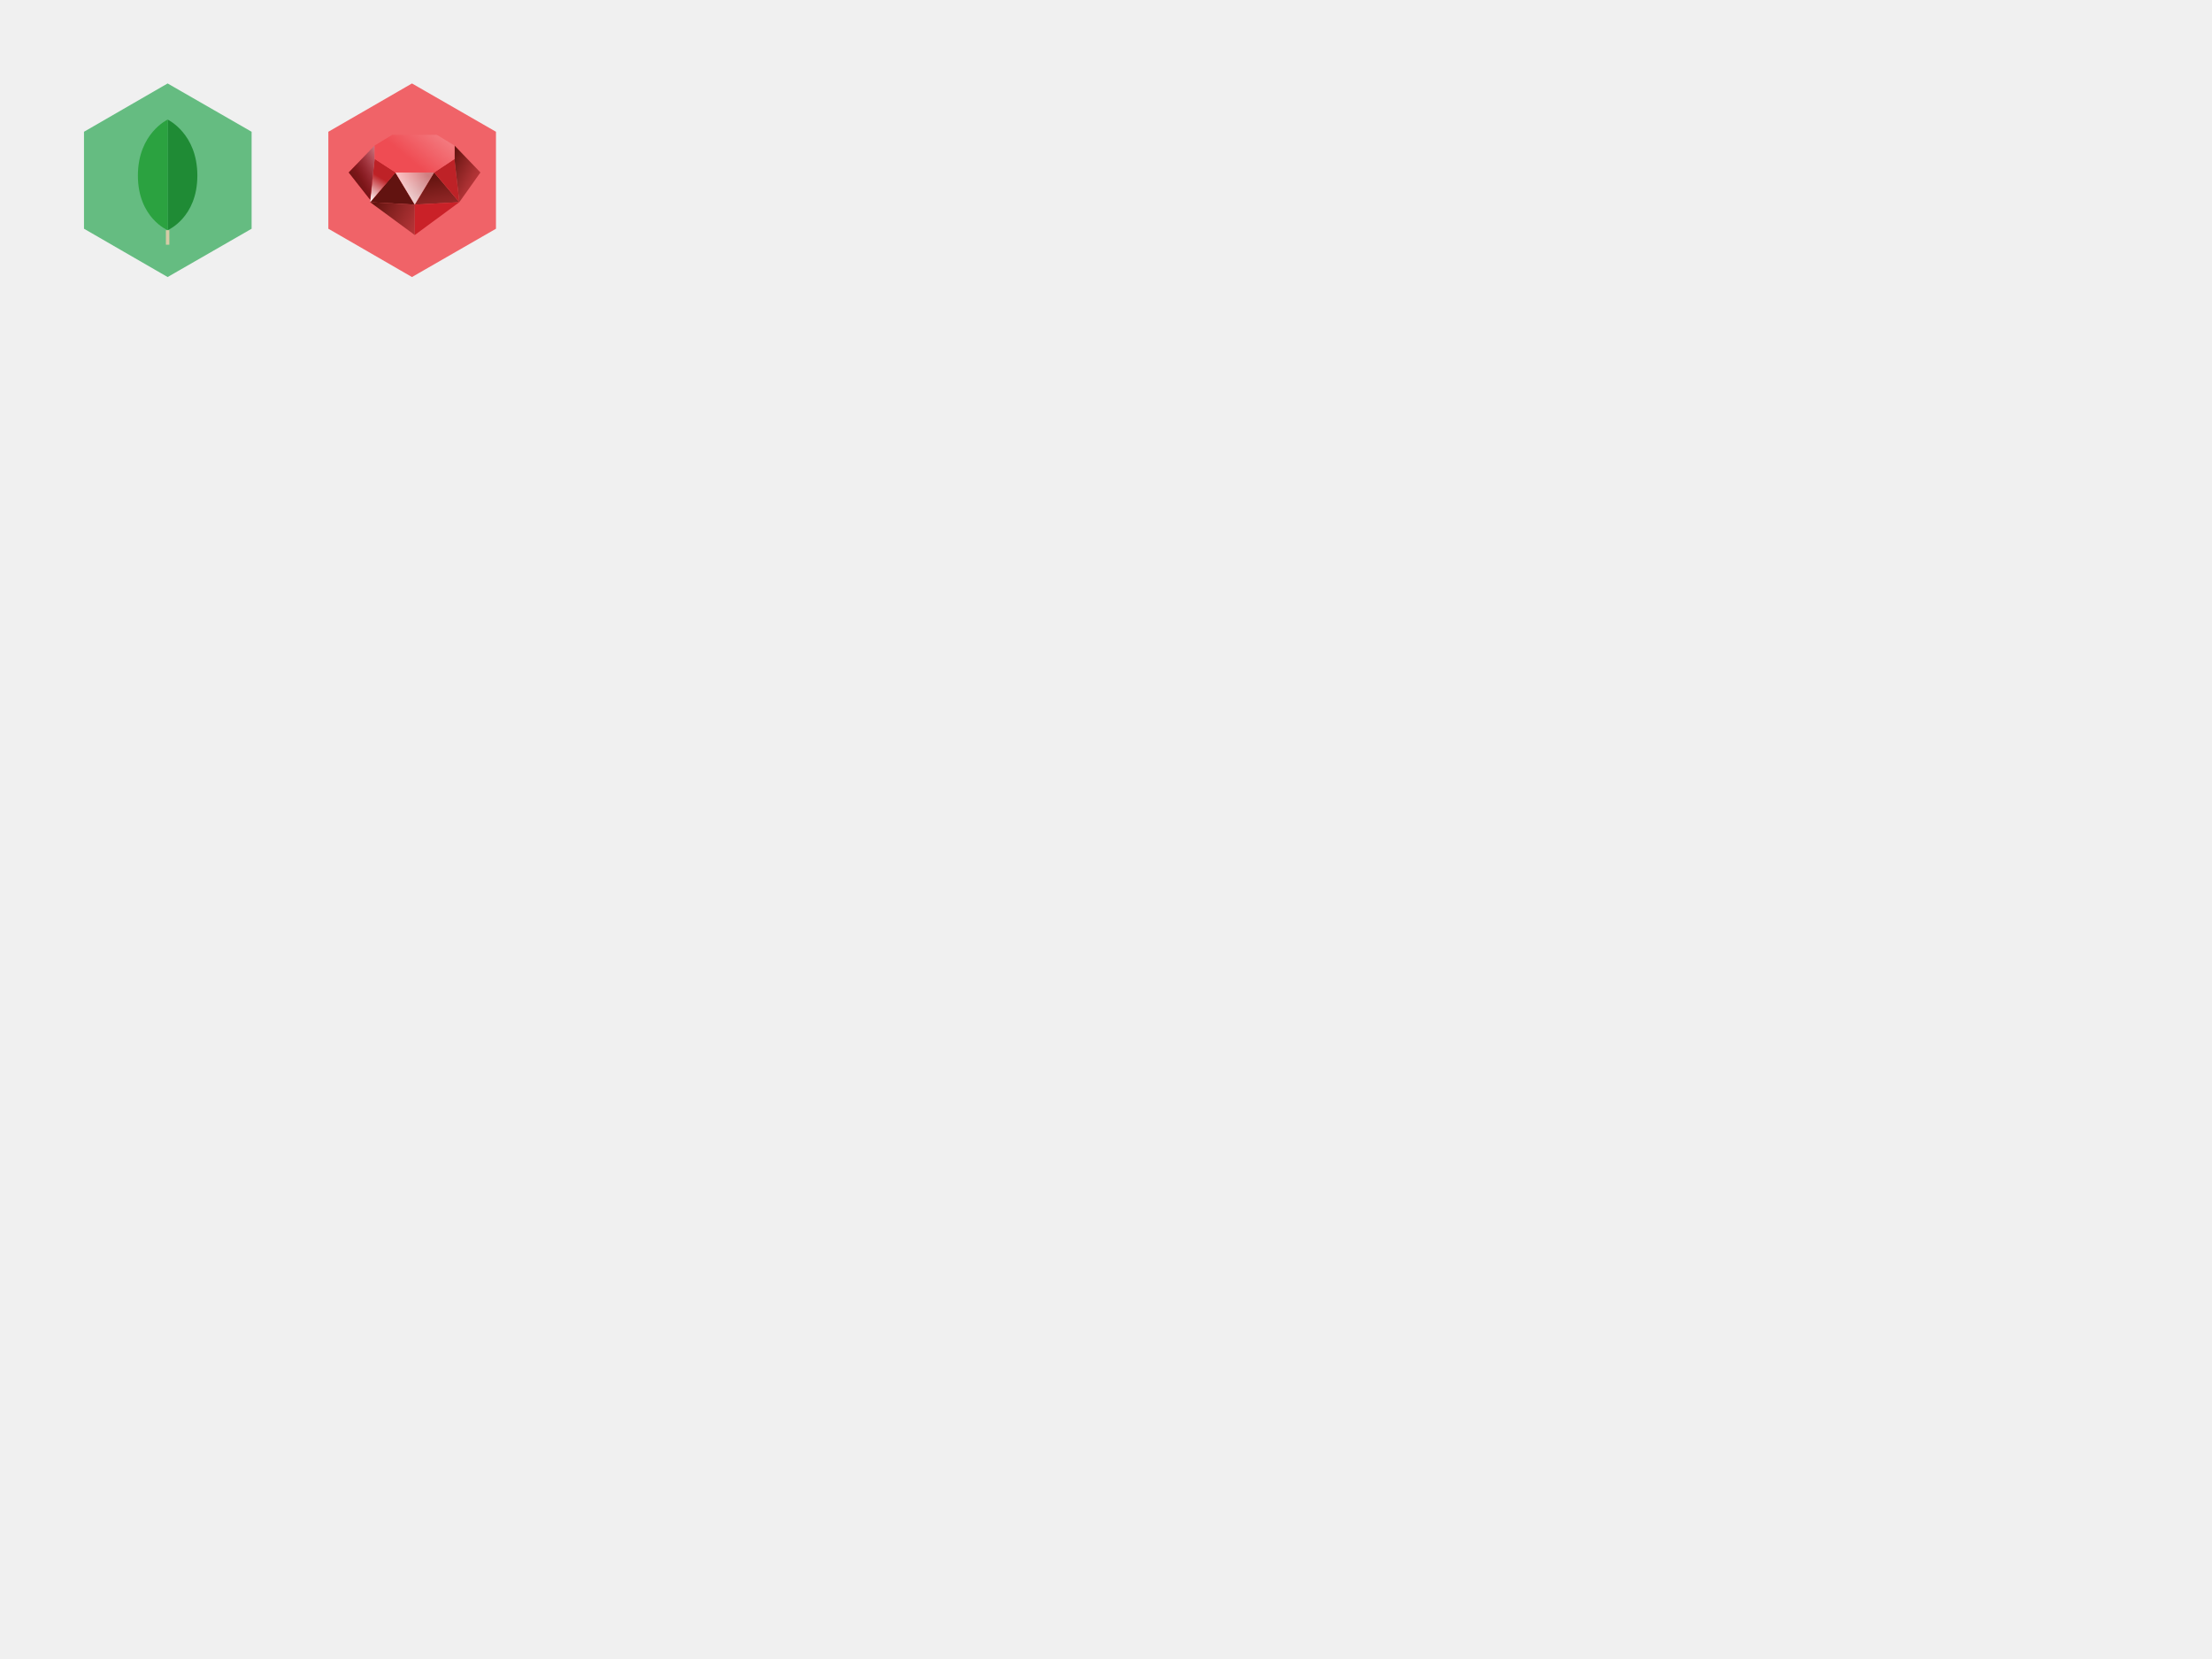
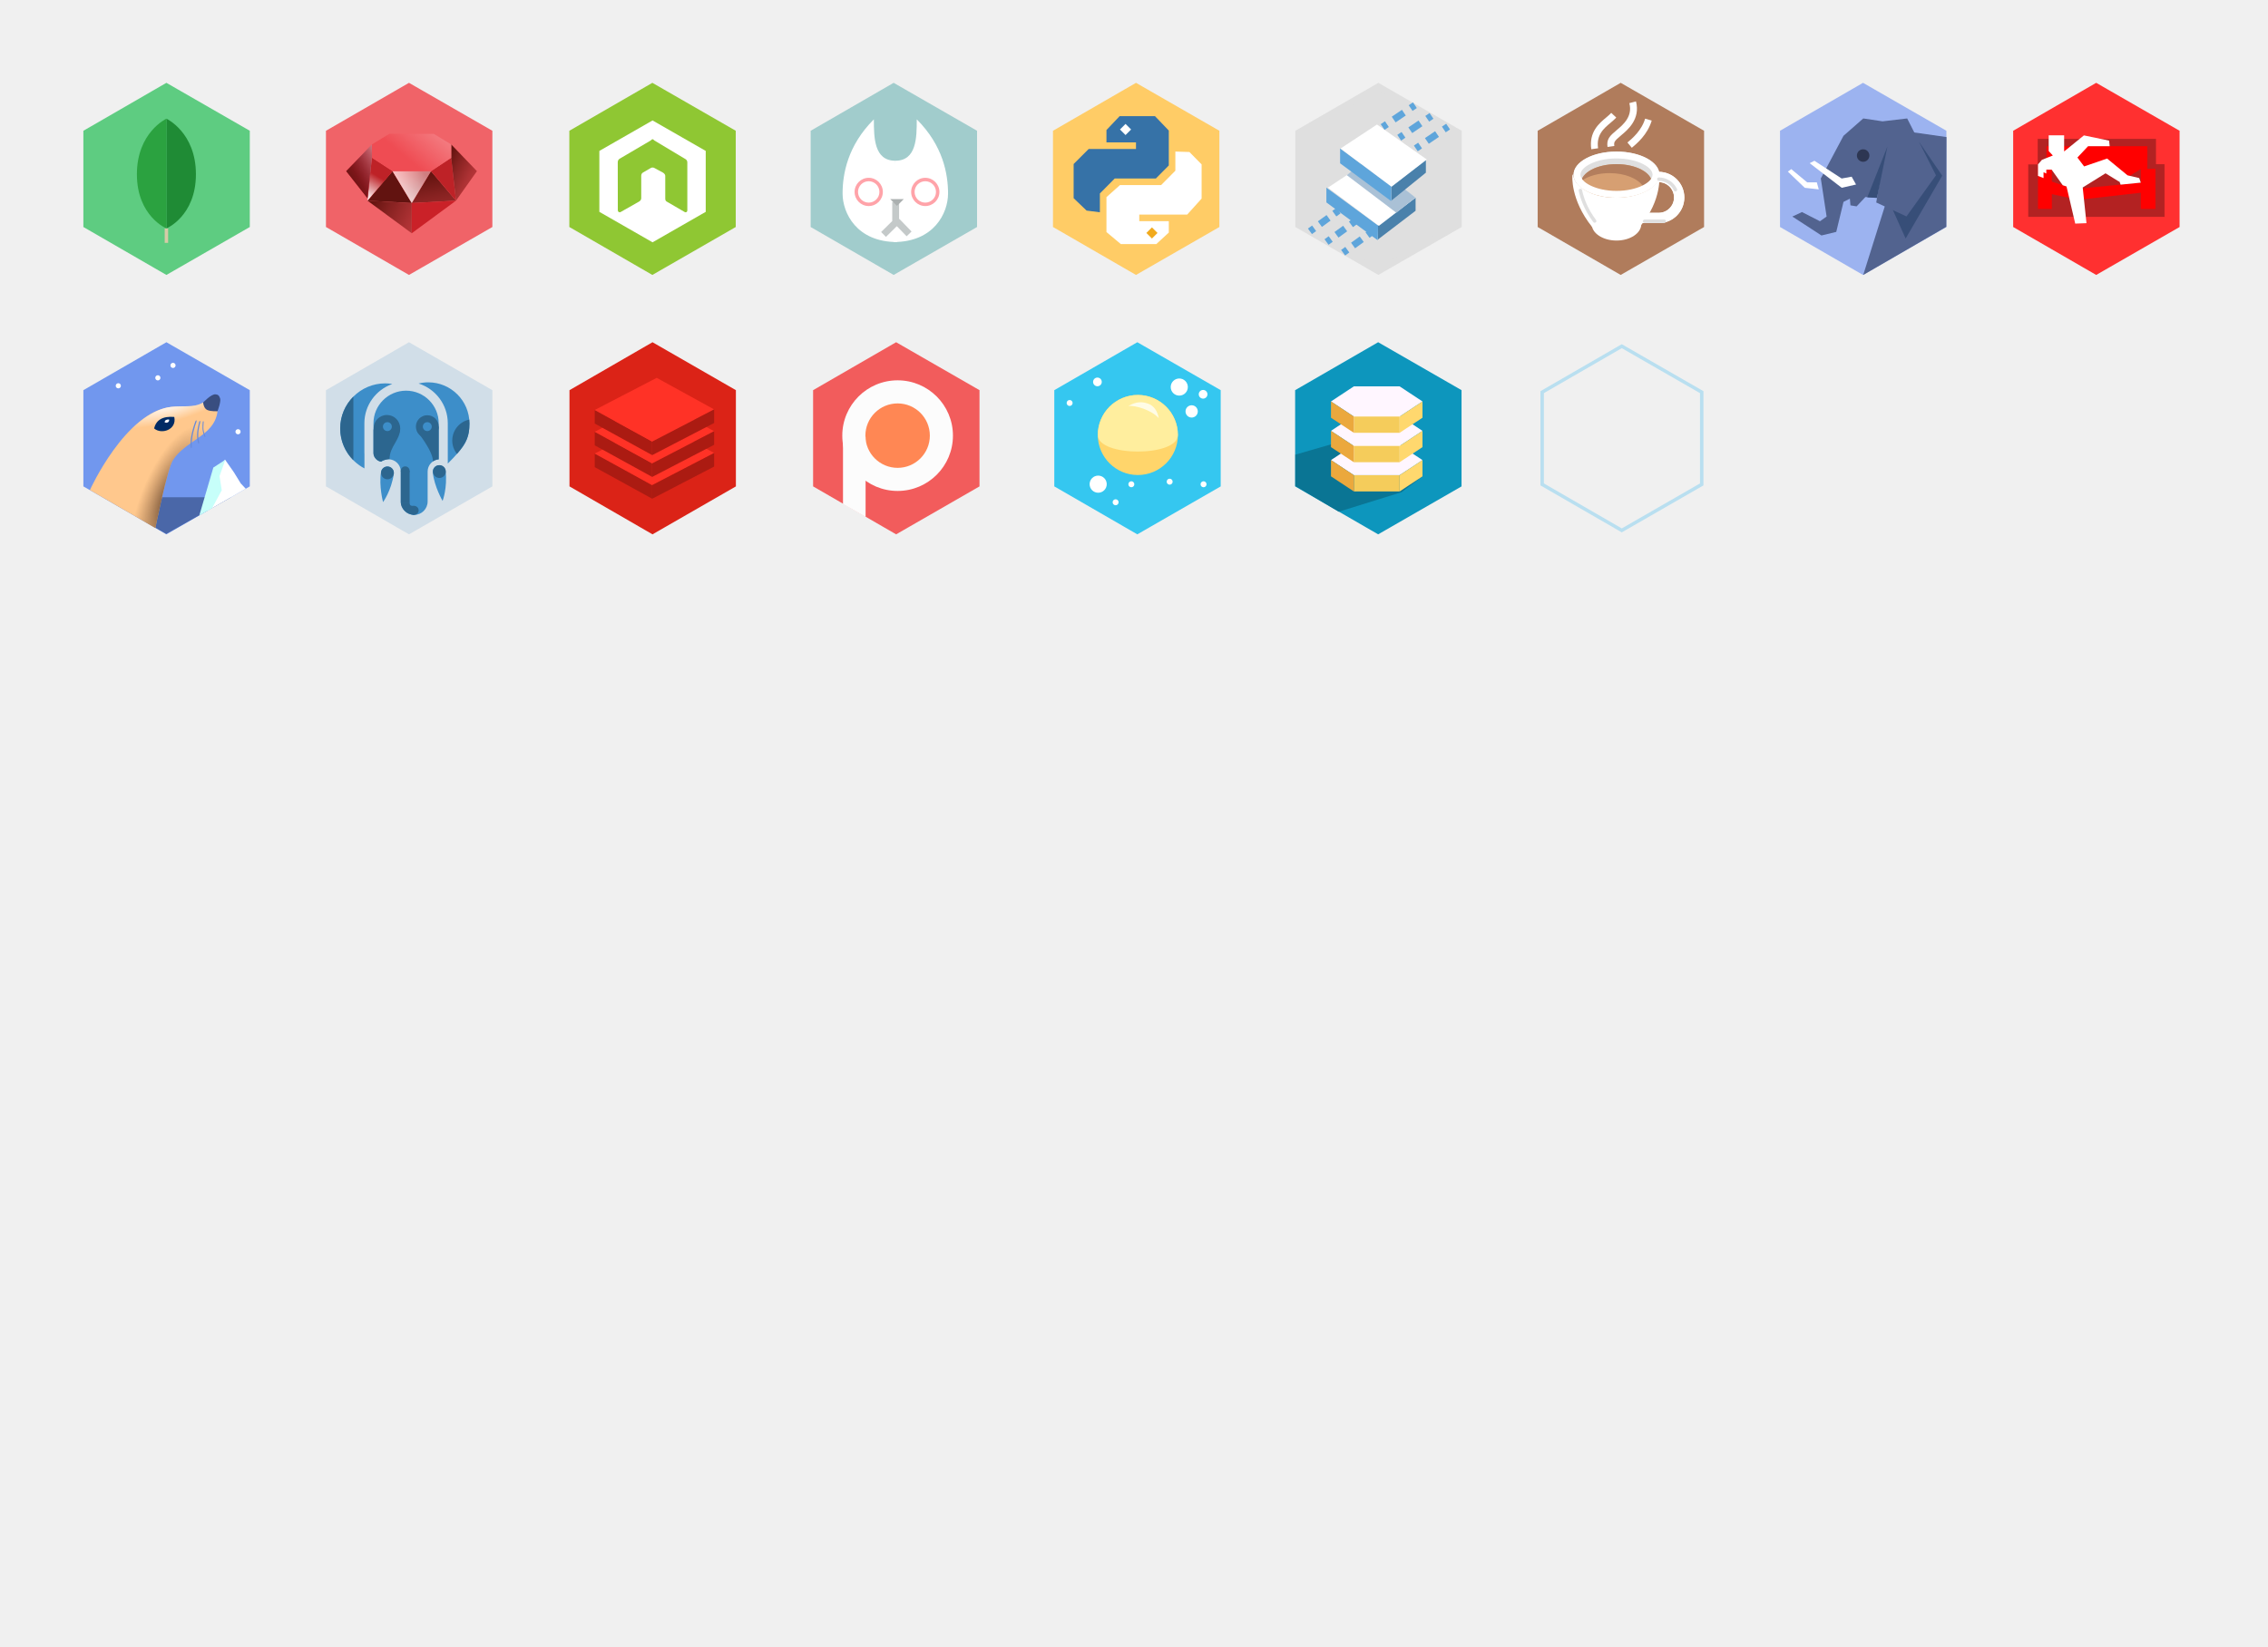
- <svg xmlns="http://www.w3.org/2000/svg" version="1.1" id="svgs" x="0px" y="0px" viewBox="0 0 640 480" style="enable-background:new 0 0 640 480;" xml:space="preserve">
+ <svg xmlns="http://www.w3.org/2000/svg" xmlns:xlink="http://www.w3.org/1999/xlink" version="1.1" id="svgs" x="0px" y="0px" viewBox="0 0 661 480" style="enable-background:new 0 0 661 480;" xml:space="preserve">
  <style type="text/css">
	.st0{fill:#F06368;stroke:#F06368;stroke-width:2;stroke-miterlimit:10;}
	.st1{fill:#CA2128;}
	.st2{fill:url(#SVGID_1_);}
	.st3{fill:#BE2227;}
	.st4{fill:url(#SVGID_2_);}
	.st5{fill:#621310;}
	.st6{fill:url(#SVGID_3_);}
	.st7{fill:#D32034;}
	.st8{fill:url(#SVGID_4_);}
	.st9{fill:url(#SVGID_5_);}
	.st10{fill:url(#SVGID_6_);}
	.st11{fill:url(#SVGID_7_);}
	.st12{fill:#EF4C53;}
	.st13{opacity:0.61;fill:url(#SVGID_8_);enable-background:new    ;}
	.st14{fill:url(#SVGID_9_);}
	.st15{fill:url(#SVGID_10_);}
- 	.st16{fill:#65BC81;stroke:#65BC81;stroke-width:2;stroke-miterlimit:10;}
- 	.st17{fill:#1F8B35;}
- 	.st18{fill:#2BA240;}
- 	.st19{fill:none;stroke:#D6CBA6;stroke-miterlimit:10;}
+ 	.st16{fill:#8FC733;stroke:#8FC733;stroke-width:2;stroke-miterlimit:10;}
+ 	.st17{fill:#FFFFFF;}
+ 	.st18{fill:#8FC733;}
+ 	.st19{fill:#A1CCCC;stroke:#A1CCCC;stroke-width:2;stroke-miterlimit:10;}
+ 	.st20{fill:#FFA3A9;}
+ 	.st21{fill:none;stroke:#C4C9C9;stroke-width:2;stroke-miterlimit:10;}
+ 	.st22{fill:#ABB0B0;}
+ 	.st23{fill:#FFCC66;stroke:#FFCC66;stroke-width:2;stroke-miterlimit:10;}
+ 	.st24{fill:#3672A7;}
+ 	.st25{fill:#F1AA1D;}
+ 	.st26{fill:#DFDFDF;stroke:#DFDFDF;stroke-width:2;stroke-miterlimit:10;}
+ 	.st27{fill:#4A81AB;}
+ 	.st28{fill:#5EA5DB;}
+ 	.st29{fill:#AAC1D6;}
+ 	.st30{fill:none;stroke:#5EA5DB;stroke-width:2;stroke-miterlimit:10;}
+ 	.st31{fill:none;stroke:#5EA5DB;stroke-width:2;stroke-miterlimit:10;stroke-dasharray:3.581,2.387;}
+ 	.st32{fill:none;stroke:#5EA5DB;stroke-width:2;stroke-miterlimit:10;stroke-dasharray:3.119,2.079;}
+ 	.st33{fill:none;stroke:#5EA5DB;stroke-width:2;stroke-miterlimit:10;stroke-dasharray:3.119,2.08;}
+ 	.st34{fill:none;stroke:#5EA5DB;stroke-width:2;stroke-miterlimit:10;stroke-dasharray:3.12,2.08;}
+ 	.st35{fill:#B07C5C;stroke:#B07C5C;stroke-width:2;stroke-miterlimit:10;}
+ 	.st36{fill:#DFDFDF;}
+ 	.st37{clip-path:url(#SVGID_12_);fill:#D69F72;}
+ 	.st38{clip-path:url(#SVGID_14_);fill:#B37E5D;}
+ 	.st39{fill:none;stroke:#FFFFFF;stroke-width:3;stroke-miterlimit:10;}
+ 	.st40{fill:none;stroke:#DFDFDF;stroke-linecap:round;stroke-miterlimit:10;}
+ 	.st41{fill:none;stroke:#FFFFFF;stroke-width:2;stroke-miterlimit:10;}
+ 	.st42{fill:#9CB3F0;stroke:#9CB3F0;stroke-width:2;stroke-miterlimit:10;}
+ 	.st43{fill:#52638F;}
+ 	.st44{fill:#374E78;}
+ 	.st45{fill:#2D3652;}
+ 	.st46{fill:#FF3030;stroke:#FF3030;stroke-width:2;stroke-miterlimit:10;}
+ 	.st47{fill:#B32222;}
+ 	.st48{fill:#FF0000;}
+ 	.st49{fill:#5ECC81;stroke:#5ECC81;stroke-width:2;stroke-miterlimit:10;}
+ 	.st50{fill:#1F8B35;}
+ 	.st51{fill:#2BA240;}
+ 	.st52{fill:none;stroke:#D6CBA6;stroke-miterlimit:10;}
+ 	.st53{fill:#7197EE;stroke:#7197EE;stroke-width:2;stroke-miterlimit:10;}
+ 	.st54{fill:#4A67A8;}
+ 	.st55{fill:#FFC88D;}
+ 	.st56{fill:url(#path3352_1_);}
+ 	.st57{fill:url(#path4028_1_);}
+ 	.st58{fill:#002B64;}
+ 	.st59{fill:#678AD9;}
+ 	.st60{fill:#394E80;}
+ 	.st61{fill:#C7FFFA;}
+ 	.st62{fill:#D1DEE8;stroke:#D1DEE8;stroke-width:2;stroke-miterlimit:10;}
+ 	.st63{fill:#3D8EC9;}
+ 	.st64{fill:#2C668F;}
+ 	.st65{fill:#DB2317;stroke:#DB2317;stroke-width:2;stroke-miterlimit:10;}
+ 	.st66{fill:#AB1B12;}
+ 	.st67{fill:#FF3226;}
+ 	.st68{fill:#F25C5C;stroke:#F25C5C;stroke-width:2;stroke-miterlimit:10;}
+ 	.st69{fill:#FCFCFC;}
+ 	.st70{fill:#FF8754;}
+ 	.st71{fill:#35C7F0;stroke:#35C7F0;stroke-width:2;stroke-miterlimit:10;}
+ 	.st72{fill:#FFD56B;}
+ 	.st73{fill:#FFEE9E;}
+ 	.st74{fill:#FFFCE6;}
+ 	.st75{fill:#0D96BD;stroke:#0D96BD;stroke-width:2;stroke-miterlimit:10;}
+ 	.st76{fill:#0A7594;}
+ 	.st77{fill:#FFF6FF;}
+ 	.st78{fill:#FFD86E;}
+ 	.st79{fill:#F5CC5B;}
+ 	.st80{fill:#EBA83D;}
+ 	.st81{fill:none;stroke:#B9DFF0;stroke-miterlimit:10;}
</style>
  <g id="hex-ruby">
    <polygon id="_x3E_bg" class="st0" points="142.5,65.6 119.2,79 96,65.6 96,38.7 119.2,25.3 142.5,38.7  " />
    <path class="st1" d="M120,58.5" />
-     <linearGradient id="SVGID_1_" gradientUnits="userSpaceOnUse" x1="133.748" y1="-465.704" x2="124.896" y2="-508.697" gradientTransform="matrix(1 0 0 1 0 560)">
+     <linearGradient id="SVGID_1_" gradientUnits="userSpaceOnUse" x1="133.748" y1="-745.704" x2="124.896" y2="-788.697" gradientTransform="matrix(1 0 0 1 0 840)">
      <stop offset="0" style="stop-color:#EF4C53" />
      <stop offset="0.165" style="stop-color:#EB4A51" />
      <stop offset="0.336" style="stop-color:#DE454B" />
      <stop offset="0.51" style="stop-color:#CA3D41" />
      <stop offset="0.687" style="stop-color:#AC3133" />
      <stop offset="0.863" style="stop-color:#872221" />
      <stop offset="1" style="stop-color:#651410" />
    </linearGradient>
    <polygon class="st2" points="132.9,58.5 125.6,49.9 120,59.2  " />
    <polygon class="st3" points="125.6,49.9 131.5,46 132.9,58.5  " />
-     <linearGradient id="SVGID_2_" gradientUnits="userSpaceOnUse" x1="150.923" y1="-499.66" x2="129.114" y2="-511.355" gradientTransform="matrix(1 0 0 1 0 560)">
+     <linearGradient id="SVGID_2_" gradientUnits="userSpaceOnUse" x1="150.923" y1="-779.66" x2="129.114" y2="-791.355" gradientTransform="matrix(1 0 0 1 0 840)">
      <stop offset="0" style="stop-color:#EF4C53" />
      <stop offset="0.165" style="stop-color:#EB4A51" />
      <stop offset="0.336" style="stop-color:#DE454B" />
      <stop offset="0.51" style="stop-color:#CA3D41" />
      <stop offset="0.687" style="stop-color:#AC3133" />
      <stop offset="0.863" style="stop-color:#872221" />
      <stop offset="1" style="stop-color:#651410" />
    </linearGradient>
    <polygon class="st4" points="132.9,58.5 139,49.9 131.5,42.1 131.5,46  " />
    <polygon class="st5" points="107.1,58.5 114.4,49.9 120,59.2  " />
    <polygon class="st3" points="114.4,49.9 108.4,46 107.1,58.5  " />
    <polygon class="st3" points="114.4,49.9 108.4,46 107.1,58.5  " />
-     <linearGradient id="SVGID_3_" gradientUnits="userSpaceOnUse" x1="105.871" y1="-502.661" x2="109.561" y2="-508.927" gradientTransform="matrix(1 0 0 1 0 560)">
+     <linearGradient id="SVGID_3_" gradientUnits="userSpaceOnUse" x1="105.871" y1="-782.662" x2="109.561" y2="-788.927" gradientTransform="matrix(1 0 0 1 0 840)">
      <stop offset="0" style="stop-color:#FFFFFF" />
      <stop offset="1" style="stop-color:#FFFFFF;stop-opacity:0" />
    </linearGradient>
    <polygon class="st6" points="114.4,49.9 108.4,46 107.1,58.5  " />
    <polygon class="st7" points="107.1,57.8 100.9,49.9 108.4,42.1 108.4,46  " />
-     <linearGradient id="SVGID_4_" gradientUnits="userSpaceOnUse" x1="115.151" y1="-514.367" x2="104.336" y2="-508.058" gradientTransform="matrix(1 0 0 1 0 560)">
+     <linearGradient id="SVGID_4_" gradientUnits="userSpaceOnUse" x1="115.151" y1="-794.367" x2="104.336" y2="-788.058" gradientTransform="matrix(1 0 0 1 0 840)">
      <stop offset="0" style="stop-color:#FFFFFF" />
      <stop offset="1" style="stop-color:#FFFFFF;stop-opacity:0" />
    </linearGradient>
    <polygon class="st8" points="107.1,57.8 100.9,49.9 108.4,42.1 108.4,46  " />
-     <linearGradient id="SVGID_5_" gradientUnits="userSpaceOnUse" x1="100.879" y1="-506.152" x2="118.305" y2="-516.038" gradientTransform="matrix(1 0 0 1 0 560)">
+     <linearGradient id="SVGID_5_" gradientUnits="userSpaceOnUse" x1="100.879" y1="-786.152" x2="118.305" y2="-796.038" gradientTransform="matrix(1 0 0 1 0 840)">
      <stop offset="0" style="stop-color:#621310" />
      <stop offset="0.172" style="stop-color:#661312;stop-opacity:0.828" />
      <stop offset="0.351" style="stop-color:#731418;stop-opacity:0.649" />
      <stop offset="0.533" style="stop-color:#871621;stop-opacity:0.467" />
      <stop offset="0.717" style="stop-color:#A5182E;stop-opacity:0.283" />
      <stop offset="0.901" style="stop-color:#CA1A3F;stop-opacity:0.099" />
      <stop offset="1" style="stop-color:#E11C4A;stop-opacity:0" />
    </linearGradient>
    <polygon class="st9" points="107.1,57.8 100.9,49.9 108.4,42.1 108.4,46  " />
-     <linearGradient id="SVGID_6_" gradientUnits="userSpaceOnUse" x1="115.44" y1="-510.303" x2="121.862" y2="-506.069" gradientTransform="matrix(1 0 0 1 0 560)">
+     <linearGradient id="SVGID_6_" gradientUnits="userSpaceOnUse" x1="115.44" y1="-790.303" x2="121.862" y2="-786.069" gradientTransform="matrix(1 0 0 1 0 840)">
      <stop offset="0" style="stop-color:#EE3A3F" />
      <stop offset="1" style="stop-color:#AC2125" />
    </linearGradient>
    <polygon class="st10" points="120,49.9 114.4,49.9 114.4,49.9 120,59.2 125.6,49.9 125.6,49.9  " />
-     <linearGradient id="SVGID_7_" gradientUnits="userSpaceOnUse" x1="112.976" y1="-501.15" x2="122.318" y2="-510.66" gradientTransform="matrix(1 0 0 1 0 560)">
+     <linearGradient id="SVGID_7_" gradientUnits="userSpaceOnUse" x1="112.976" y1="-781.15" x2="122.318" y2="-790.66" gradientTransform="matrix(1 0 0 1 0 840)">
      <stop offset="0" style="stop-color:#FFFFFF" />
      <stop offset="1" style="stop-color:#FFFFFF;stop-opacity:0.42" />
    </linearGradient>
    <polygon class="st11" points="120,49.9 114.4,49.9 114.4,49.9 120,59.2 125.6,49.9 125.6,49.9  " />
    <polygon class="st12" points="126.4,39 120,39 113.5,39 108.4,42.1 108.4,46 114.4,49.9 120,49.9 125.6,49.9 131.5,46 131.5,42.1     " />
-     <linearGradient id="SVGID_8_" gradientUnits="userSpaceOnUse" x1="135.506" y1="-534.588" x2="118.359" y2="-514.044" gradientTransform="matrix(1 0 0 1 0 560)">
+     <linearGradient id="SVGID_8_" gradientUnits="userSpaceOnUse" x1="135.506" y1="-814.588" x2="118.359" y2="-794.044" gradientTransform="matrix(1 0 0 1 0 840)">
      <stop offset="0" style="stop-color:#FFFFFF" />
      <stop offset="1" style="stop-color:#FFFFFF;stop-opacity:0" />
    </linearGradient>
    <polygon class="st13" points="126.4,39 120,39 113.5,39 108.4,42.1 108.4,46 114.4,49.9 120,49.9 125.6,49.9 131.5,46 131.5,42.1     " />
    <polygon class="st1" points="120,59.2 120,68 132.9,58.5  " />
-     <linearGradient id="SVGID_9_" gradientUnits="userSpaceOnUse" x1="142.802" y1="-484.173" x2="109.157" y2="-502.214" gradientTransform="matrix(1 0 0 1 0 560)">
+     <linearGradient id="SVGID_9_" gradientUnits="userSpaceOnUse" x1="142.802" y1="-764.173" x2="109.157" y2="-782.214" gradientTransform="matrix(1 0 0 1 0 840)">
      <stop offset="0" style="stop-color:#EF4C53" />
      <stop offset="0.165" style="stop-color:#EB4A51" />
      <stop offset="0.336" style="stop-color:#DE454B" />
      <stop offset="0.51" style="stop-color:#CA3D41" />
      <stop offset="0.687" style="stop-color:#AC3133" />
      <stop offset="0.863" style="stop-color:#872221" />
      <stop offset="1" style="stop-color:#651410" />
    </linearGradient>
    <polygon class="st14" points="120,59.2 120,59.2 107.1,58.5 120,68 120,68  " />
-     <linearGradient id="SVGID_10_" gradientUnits="userSpaceOnUse" x1="108.4" y1="-514" x2="108.4" y2="-514" gradientTransform="matrix(1 0 0 1 0 560)">
+     <linearGradient id="SVGID_10_" gradientUnits="userSpaceOnUse" x1="108.4" y1="-794" x2="108.4" y2="-794" gradientTransform="matrix(1 0 0 1 0 840)">
      <stop offset="0" style="stop-color:#EF4C53" />
      <stop offset="0.165" style="stop-color:#EB4A51" />
      <stop offset="0.336" style="stop-color:#DE454B" />
      <stop offset="0.51" style="stop-color:#CA3D41" />
      <stop offset="0.687" style="stop-color:#AC3133" />
      <stop offset="0.863" style="stop-color:#872221" />
      <stop offset="1" style="stop-color:#651410" />
    </linearGradient>
    <path class="st15" d="M108.4,46" />
  </g>
+   <g id="hex-node">
+     <polygon id="_x3E_bg_2_" class="st16" points="213.431,65.6 190.131,79 166.931,65.6 166.931,38.7 190.131,25.3 213.431,38.7  " />
+     <polygon class="st17" points="190.182,35.114 205.681,43.995 205.681,61.759 190.182,70.641 174.681,61.759 174.681,43.995  " />
+     <path class="st18" d="M200.318,47.332c0-0.394-0.207-0.756-0.546-0.949l-9.045-5.423c-0.153-0.091-0.325-0.361-0.499-0.361   c-0.015,0-0.081,0-0.093,0c-0.173,0-0.344,0.271-0.499,0.361l-9.046,5.314c-0.337,0.193-0.547,0.609-0.547,1.004l0.02,14.044   c0,0.193,0.101,0.389,0.272,0.485c0.168,0.101,0.376,0.107,0.543,0.007l5.417-3.075c0.34-0.201,0.589-0.556,0.589-0.945v-6.548   c0-0.391,0.165-0.752,0.504-0.945l2.268-1.32c0.17-0.098,0.346-0.146,0.537-0.146c0.186,0,0.372,0.048,0.539,0.146l2.447,1.32   c0.339,0.193,0.706,0.555,0.706,0.945v6.548c0,0.39,0.048,0.748,0.386,0.948l5.294,3.079c0.169,0.1,0.338,0.1,0.506,0   c0.167-0.097,0.251-0.278,0.251-0.472L200.318,47.332z" />
+   </g>
+   <g id="hex-memcached">
+     <polygon id="_x3E_bg_3_" class="st19" points="283.758,65.6 260.458,79 237.258,65.6 237.258,38.7 260.458,25.3 283.758,38.7  " />
+     <path class="st17" d="M260.447,70.56c11.756,0,15.858-8.455,15.858-14.135c0-5.679-1.444-13.963-9.117-21.636   c0,5.336-0.058,12.069-6.252,12.069" />
+     <path class="st17" d="M261.427,70.56c-11.756,0-15.858-8.455-15.858-14.135c0-5.679,1.443-13.963,9.116-21.636   c0,5.336,0.058,12.069,6.252,12.069" />
+     <g>
+       <circle class="st17" cx="269.671" cy="55.951" r="3.524" />
+     </g>
+     <g>
+       <path class="st20" d="M269.671,52.835c1.721,0,3.118,1.394,3.118,3.116c0,1.723-1.397,3.118-3.118,3.118    c-1.722,0-3.118-1.395-3.118-3.118C266.552,54.229,267.949,52.835,269.671,52.835 M269.671,51.835    c-2.271,0-4.118,1.846-4.118,4.116c0,2.271,1.848,4.118,4.118,4.118c2.271,0,4.118-1.847,4.118-4.118    C273.789,53.681,271.942,51.835,269.671,51.835L269.671,51.835z" />
+     </g>
+     <g>
+       <polyline class="st21" points="261.039,58.899 261.039,64.864 257.503,68.349   " />
+       <line class="st21" x1="264.954" y1="68.186" x2="261.401" y2="64.519" />
+     </g>
+     <g>
+       <circle class="st17" cx="253.184" cy="55.951" r="3.524" />
+     </g>
+     <polygon class="st22" points="263.396,58.051 261.427,60.023 259.455,58.051  " />
+     <g>
+       <path class="st20" d="M253.185,52.835c1.721,0,3.118,1.394,3.118,3.116c0,1.723-1.397,3.118-3.118,3.118    c-1.722,0-3.119-1.395-3.119-3.118C250.066,54.229,251.463,52.835,253.185,52.835 M253.185,51.835    c-2.271,0-4.119,1.846-4.119,4.116c0,2.271,1.848,4.118,4.119,4.118c2.27,0,4.118-1.847,4.118-4.118    C257.302,53.681,255.455,51.835,253.185,51.835L253.185,51.835z" />
+     </g>
+   </g>
+   <g id="hex-python">
+     <polygon id="_x3E_bg_4_" class="st23" points="354.387,65.6 331.087,79 307.887,65.6 307.887,38.7 331.087,25.3 354.387,38.7  " />
+     <polygon class="st24" points="331.079,41.517 322.471,41.517 322.471,37.915 326.305,33.866 336.624,33.866 340.643,38.062    340.643,48.232 336.876,52.038 324.883,52.038 320.558,56.4 320.558,61.889 316.687,61.397 312.907,57.779 312.907,47.817    317.292,43.43 331.079,43.43  " />
+     <rect x="326.887" y="36.598" transform="matrix(0.7073 -0.7069 0.7069 0.7073 69.3312 242.9374)" class="st17" width="2.295" height="2.294" />
+     <polygon class="st17" points="332.036,64.471 340.643,64.471 340.643,67.795 336.988,71.166 326.669,71.166 322.471,67.648    322.471,57.478 326.417,53.951 338.411,53.951 342.556,49.763 342.556,44.185 346.654,44.313 350.208,47.931 350.208,57.893    346.001,62.558 332.036,62.558  " />
+     <rect x="334.586" y="66.765" transform="matrix(0.7075 -0.7067 0.7067 0.7075 50.2064 257.1291)" class="st25" width="2.295" height="2.294" />
+   </g>
+   <g id="hex-storage">
+     <polygon id="_x3E_bg_5_" class="st26" points="425.017,65.6 401.717,79 378.517,65.6 378.517,38.7 401.717,25.3 425.017,38.7  " />
+     <polygon class="st27" points="412.569,61.442 412.569,57.602 401.569,65.696 401.569,69.834  " />
+     <polyline class="st28" points="401.644,65.746 386.569,54.699 386.569,59.011 401.531,70.039  " />
+     <polygon class="st17" points="398.054,47.404 387.018,54.699 401.869,65.839 412.578,57.602  " />
+     <polygon class="st29" points="392.515,51.062 406.943,62.011 412.578,57.602 398.129,46.5  " />
+     <polygon class="st27" points="415.569,50.339 415.569,46.5 405.569,54.293 405.569,58.432  " />
+     <polyline class="st28" points="405.487,54.344 390.569,43.296 390.569,47.609 405.454,58.637  " />
+     <polygon class="st17" points="401.32,36.301 390.703,43.296 405.554,54.436 415.843,46.5  " />
+     <g>
+       <g>
+         <line class="st30" x1="412.368" y1="30.667" x2="411.126" y2="31.508" />
+         <line class="st31" x1="409.149" y1="32.846" x2="405.195" y2="35.521" />
+         <line class="st30" x1="404.207" y1="36.19" x2="402.964" y2="37.031" />
+       </g>
+     </g>
+     <g>
+       <g>
+         <line class="st30" x1="417.204" y1="33.786" x2="415.962" y2="34.626" />
+         <line class="st31" x1="413.985" y1="35.964" x2="410.031" y2="38.64" />
+         <line class="st30" x1="409.042" y1="39.309" x2="407.8" y2="40.149" />
+       </g>
+     </g>
+     <g>
+       <g>
+         <line class="st30" x1="422.04" y1="36.904" x2="420.797" y2="37.745" />
+         <line class="st31" x1="418.82" y1="39.082" x2="414.866" y2="41.758" />
+         <line class="st30" x1="413.878" y1="42.427" x2="412.635" y2="43.268" />
+       </g>
+     </g>
+     <g>
+       <g>
+         <line class="st30" x1="390.1" y1="61.406" x2="388.885" y2="62.286" />
+         <line class="st32" x1="387.202" y1="63.507" x2="383.835" y2="65.947" />
+         <line class="st30" x1="382.993" y1="66.558" x2="381.778" y2="67.438" />
+       </g>
+     </g>
+     <g>
+       <g>
+         <line class="st30" x1="394.936" y1="64.524" x2="393.722" y2="65.405" />
+         <line class="st33" x1="392.038" y1="66.625" x2="388.67" y2="69.066" />
+         <line class="st30" x1="387.828" y1="69.676" x2="386.614" y2="70.556" />
+       </g>
+     </g>
+     <g>
+       <g>
+         <line class="st30" x1="399.773" y1="67.643" x2="398.558" y2="68.523" />
+         <line class="st34" x1="396.874" y1="69.743" x2="393.506" y2="72.184" />
+         <line class="st30" x1="392.664" y1="72.794" x2="391.449" y2="73.674" />
+       </g>
+     </g>
+   </g>
+   <g id="hex-java">
+     <polygon id="_x3E_bg_6_" class="st35" points="495.646,65.6 472.346,79 449.146,65.6 449.146,38.7 472.346,25.3 495.646,38.7  " />
+     <ellipse class="st17" cx="471.122" cy="65.346" rx="7.22" ry="4.779" />
+     <ellipse class="st36" cx="471.124" cy="50.919" rx="12.512" ry="6.73" />
+     <g>
+       <g>
+         <defs>
+           <ellipse id="SVGID_11_" cx="471.122" cy="53.424" rx="10.351" ry="5.568" />
+         </defs>
+         <clipPath id="SVGID_12_">
+           <use xlink:href="#SVGID_11_" style="overflow:visible;" />
+         </clipPath>
+         <ellipse class="st37" cx="471.122" cy="53.424" rx="10.351" ry="5.568" />
+       </g>
+       <g>
+         <defs>
+           <ellipse id="SVGID_13_" cx="471.122" cy="53.424" rx="10.351" ry="5.568" />
+         </defs>
+         <clipPath id="SVGID_14_">
+           <use xlink:href="#SVGID_13_" style="overflow:visible;" />
+         </clipPath>
+         <path class="st38" d="M487.087,45.854h-25.951v6.722c1.913-1.284,4.707-2.108,7.992-2.108c4.483,0,8.241,1.618,9.679,3.762     C478.807,54.23,486.454,53.505,487.087,45.854z" />
+       </g>
+     </g>
+     <path class="st17" d="M478.055,65.937c-0.876,1.913-3.648,2.376-6.933,2.376s-6.061-0.876-6.933-2.169l-0.169,0.037   c-6.427-8.03-5.752-15.024-5.752-15.024l0.248-0.45c0,3.717,5.527,6.942,12.436,6.942c6.911,0,12.599-3.013,12.599-6.73l0.04,0.099   C483.591,51.018,484.482,58.286,478.055,65.937L478.055,65.937L478.055,65.937z" />
+     <g>
+       <path class="st17" d="M471.123,46.189c6.017,0,10.513,2.498,10.513,4.731c0,2.233-4.496,4.73-10.513,4.73    c-6.016,0-10.511-2.497-10.511-4.73C460.612,48.686,465.107,46.189,471.123,46.189 M471.123,44.189    c-6.909,0-12.511,3.014-12.511,6.731s5.602,6.73,12.511,6.73c6.911,0,12.513-3.013,12.513-6.73S478.034,44.189,471.123,44.189    L471.123,44.189z" />
+     </g>
+     <path class="st39" d="M483.421,51.596c3.299,0,5.969,2.678,5.969,5.975c0,3.298-2.675,5.975-5.973,5.975s-5.067,0-5.067,0" />
+     <path class="st39" d="M483.421,51.596c3.299,0,5.969,2.678,5.969,5.975c0,3.298-2.675,5.975-5.973,5.975s-5.067,0-5.067,0" />
+     <path class="st40" d="M483.465,52.228c2.14,0,3.985,1.26,4.835,3.078" />
+     <line class="st40" x1="479.307" y1="64.502" x2="485.045" y2="64.502" />
+     <path class="st40" d="M464.759,64.437c-2.69-3.603-3.742-6.888-4.154-8.915" />
+     <path class="st41" d="M480.427,34.873c-1.13,3.81-4.087,6.277-5.478,7.438" />
+     <path class="st41" d="M464.759,43.363c-0.626-4.485,1.974-6.653,4.063-8.396c0.631-0.528,1.125-0.976,1.5-1.378" />
+     <path class="st41" d="M475.832,29.811c1.197,4.537-2.15,7.328-3.947,8.828c-2.146,1.79-2.624,2.38-2.389,4.063" />
+   </g>
+   <g id="hex-php">
+     <polygon id="_x3E_bg_7_" class="st42" points="566.275,65.6 542.975,79 519.775,65.6 519.775,38.7 542.975,25.3 566.275,38.7  " />
+     <polyline class="st43" points="550.086,57.703 543.025,80.167 567.25,66.125 567.299,39.955 556.421,38.41  " />
+     <polygon class="st44" points="559.322,41.405 566.057,51.21 555.392,69.541 551.542,60.951  " />
+     <polygon class="st43" points="537.28,39.592 543.045,34.53 548.67,35.373 555.841,34.53 564.235,51.108 555.64,63.096    546.825,59.032 548.107,51.262 546.825,57.649 543.663,57.442 541.101,60.163 539.311,59.868 539.141,57.922 537.28,58.855    535.17,67.604 530.857,68.647 522.375,63.127 525.178,61.817 530.421,64.502 532.358,63.127 530.67,52.029  " />
+     <polygon class="st17" points="539.658,51.51 540.936,53.793 536.761,54.743 527.427,47.571 528.808,46.868 536.741,52.036  " />
+     <polygon class="st17" points="529.507,53.159 526.695,53.159 522.055,49.299 521.07,50.041 525.992,54.754 530.069,55.204  " />
+     <circle class="st45" cx="543.008" cy="45.346" r="1.823" />
+     <polygon class="st44" points="550.086,42.69 547.044,57.703 544.224,57.521  " />
+   </g>
+   <g id="hex-couch-db">
+     <polygon id="_x3E_bg_8_" class="st46" points="634.231,65.6 610.931,79 587.731,65.6 587.731,38.7 610.931,25.3 634.231,38.7  " />
+     <g>
+       <polygon class="st47" points="591.121,63.219 630.84,63.219 630.84,47.87 628.358,47.87 628.358,40.48 593.884,40.48     593.884,47.929 591.121,47.929   " />
+       <polygon class="st48" points="625.831,49.227 625.831,42.618 596.447,42.618 596.447,48.106 593.964,48.106 593.964,60.909     596.447,60.909 598.005,60.909 622.368,60.909 625.831,60.909 628.198,60.909 628.198,49.227   " />
+       <polygon class="st47" points="598.005,56.602 598.005,62.384 623.926,62.384 623.926,56.188 605.741,58.255   " />
+       <polygon class="st47" points="598.005,49.05 598.005,52.944 604.493,55.12 623.926,53.239 623.926,49.286 619.886,51.764     613.189,49.05 605.396,50.466   " />
+       <polygon class="st17" points="595.119,46.587 598.293,45.333 597.082,44.034 597.082,39.444 601.584,39.444 601.584,44.151     607.344,39.472 614.689,40.997 614.862,42.618 612.553,42.618 611.398,42.618 608.569,42.618 605.453,45.923 607.415,48.518     614.111,46.218 620.058,51.114 623.464,51.911 623.926,53.239 618.037,53.829 617.749,53.003 617.406,52.835 613.651,50.524     607,54.657 608.096,65.061 604.817,65.186 602.277,54.36 601.181,54.005 597.947,49.464 596.389,49.464 596.389,50.583     595.581,50.229 595.581,51.911 593.964,51.292 593.964,47.927   " />
+     </g>
+   </g>
  <g id="hex-mongo-db">
-     <polygon id="_x3E_bg_1_" class="st16" points="71.8,65.6 48.5,79 25.3,65.6 25.3,38.7 48.5,25.3 71.8,38.7  " />
-     <path class="st17" d="M48.5,34.6v32c0,0,8.6-3.6,8.6-15.8S48.5,34.6,48.5,34.6z" />
-     <path class="st18" d="M48.5,34.6v32c0,0-8.6-3.6-8.6-15.8S48.5,34.6,48.5,34.6z" />
-     <line class="st19" x1="48.5" y1="66.6" x2="48.5" y2="70.8" />
+     <polygon id="_x3E_bg_1_" class="st49" points="71.8,65.6 48.5,79 25.3,65.6 25.3,38.7 48.5,25.3 71.8,38.7  " />
+     <path class="st50" d="M48.5,34.6v32c0,0,8.6-3.6,8.6-15.8S48.5,34.6,48.5,34.6z" />
+     <path class="st51" d="M48.5,34.6v32c0,0-8.6-3.6-8.6-15.8S48.5,34.6,48.5,34.6z" />
+     <line class="st52" x1="48.5" y1="66.6" x2="48.5" y2="70.8" />
+   </g>
+   <g id="hex-maria-db">
+     <polygon id="_x3E_bg_9_" class="st53" points="71.8,141.222 48.5,154.622 25.3,141.222 25.3,114.322 48.5,100.922 71.8,114.322     " />
+     <circle class="st17" cx="46.005" cy="110.15" r="0.752" />
+     <circle class="st17" cx="50.421" cy="106.523" r="0.752" />
+     <circle class="st17" cx="34.48" cy="112.469" r="0.752" />
+     <circle class="st17" cx="69.375" cy="125.863" r="0.752" />
+     <polygon class="st54" points="48.444,155.66 29.997,144.947 67.329,144.963  " />
+     <path id="path3352_5_" class="st55" d="M45.281,153.938c0,0,3.449-17.216,5.119-19.816c1.786-2.778,4.565-4.491,7.102-6.271   c2.883-2.023,5.455-4.132,5.898-7.986c-3.04-0.281-3.743-0.984-4.192-2.516c-1.522,0.857-2.922,1.041-4.504,1.088   c-1.372,0.042-2.879-0.02-4.72,0.17c-13.446,1.381-23.784,24.26-23.784,24.26L45.281,153.938z" />
+     <radialGradient id="path3352_1_" cx="322.951" cy="874.803" r="22.823" gradientTransform="matrix(0.3794 -0.9252 -0.3629 -0.1488 244.9981 574.5098)" gradientUnits="userSpaceOnUse">
+       <stop offset="0" style="stop-color:#543824" />
+       <stop offset="1" style="stop-color:#8B5E3C;stop-opacity:0" />
+     </radialGradient>
+     <path id="path3352_2_" class="st56" d="M45.281,153.938c0,0,3.449-17.216,5.119-19.816c1.786-2.778,4.565-4.491,7.102-6.271   c2.883-2.023,5.455-4.132,5.898-7.986c-3.04-0.281-3.743-0.984-4.192-2.516c-1.522,0.857-2.922,1.041-4.504,1.088   c-1.372,0.042-2.879-0.02-4.72,0.17c-13.446,1.381-23.784,24.26-23.784,24.26L45.281,153.938z" />
+     <radialGradient id="path4028_1_" cx="662.132" cy="-42.72" r="12.954" gradientTransform="matrix(0.108 0.3929 -1.445 0.397 -83.6723 -125.5056)" gradientUnits="userSpaceOnUse">
+       <stop offset="0" style="stop-color:#FFFFFF" />
+       <stop offset="1" style="stop-color:#FFFFFF;stop-opacity:0" />
+     </radialGradient>
+     <path id="path4028_3_" class="st57" d="M59.214,117.343c-1.522,0.857-2.919,1.046-4.5,1.094c-1.372,0.041-2.891-0.021-4.731,0.168   c-5.668,0.582-11.003,5.378-14.076,9.019l12.52,12.641c0.654-2.819,1.259-5.022,1.977-6.14c1.785-2.78,4.57-4.488,7.107-6.268   c2.883-2.022,5.444-4.137,5.888-7.99C60.358,119.585,59.664,118.874,59.214,117.343z" />
+     <path id="path3880_6_" class="st58" d="M44.922,124.903c2.155,1.872,6.678,0.37,5.87-3.354   C47.443,121.273,45.503,122.408,44.922,124.903z" />
+     <path id="path3880_5_" class="st17" d="M47.954,123.053c0.487,0.424,1.51,0.084,1.328-0.758   C48.523,122.233,48.085,122.489,47.954,123.053z" />
+     <path id="path3882_3_" class="st59" d="M59.363,123.081c-0.05,0.878-0.337,2.105,0.44,3.963c0.13,0.319-0.024,0.64-0.232,0.151   c-0.739-1.821-0.578-2.813-0.489-4.064C59.149,122.609,59.367,122.72,59.363,123.081z" />
+     <path id="path3884_3_" class="st59" d="M58.365,123.112c-0.232,1.108-0.975,3.245-0.351,5.755c0.104,0.432-0.15,0.811-0.322,0.148   c-0.585-2.458-0.043-4.316,0.312-5.893C58.183,122.468,58.44,122.654,58.365,123.112z" />
+     <path id="path3888_3_" class="st59" d="M57.261,122.969c-0.385,1.073-1.617,4.608-1.349,7.184c0.043,0.443-0.262,0.79-0.337,0.107   c-0.236-2.525,0.758-5.811,1.325-7.329C57.172,122.306,57.399,122.525,57.261,122.969z" />
+     <path class="st60" d="M59.214,117.343c0,0,2.307-2.483,3.569-2.386c0.685,0.053,1.056,0.275,1.372,1.193   c0.316,0.918-0.757,3.716-0.757,3.716s-1.987,0.158-3.042-0.37S59.214,117.343,59.214,117.343z" />
+     <polygon class="st17" points="71.625,142.483 61.815,148.139 60.352,148.956 61.04,141.02 65.57,133.98 68.16,137.67 70.16,140.92     " />
+     <polygon class="st61" points="63.988,138.789 64.63,142.929 61.815,148.139 60.361,148.972 58.085,150.281 62.174,136.307    65.68,134.031  " />
+   </g>
+   <g id="hex-postgres-db">
+     <polygon id="_x3E_bg_10_" class="st62" points="142.5,141.222 119.2,154.622 96,141.222 96,114.322 119.2,100.922 142.5,114.322     " />
+     <path class="st63" d="M116.8,137.256v8.942c0,2.159,1.757,3.916,3.916,3.916s3.916-1.757,3.916-3.916v-8.732   c0-1.853,1.42-3.38,3.229-3.552V123.4c0-5.243-4.265-9.509-9.509-9.509c-5.242,0-9.508,4.266-9.508,9.509v8.548   c0,1.385,0.982,2.49,2.285,2.635c0.608-0.444,1.342-0.685,2.103-0.685c1.897,0,3.454,1.488,3.563,3.359L116.8,137.256   L116.8,137.256z" />
+     <circle class="st64" cx="124.536" cy="124.374" r="3.325" />
+     <path class="st64" d="M121.541,125.755c0,0,4.65,5.623,4.65,8.76c0,0,0.713-0.584,1.67-0.602v-9.539" />
+     <circle class="st64" cx="112.766" cy="124.845" r="3.865" />
+     <path class="st64" d="M116.631,124.845c0,3.547-3.092,5.275-3.092,8.958c0,0-2.138,0.286-2.41,0.779c0,0-0.681,0.084-1.545-0.779   s-0.74-1.856-0.74-1.856v-6.784" />
+     <circle class="st63" cx="112.903" cy="124.373" r="1.299" />
+     <circle class="st64" cx="118.097" cy="137.248" r="1.284" />
+     <rect x="116.813" y="137.248" class="st64" width="2.569" height="9.253" />
+     <circle class="st64" cx="120.716" cy="148.784" r="1.297" />
+     <path class="st64" d="M119.382,146.501c0,0.897,0.281,0.986,1.334,0.986s0,2.594,0,2.594c-2.448,0-3.903-2.113-3.903-3.58" />
+     <path class="st63" d="M112.299,111.76c-7.262,0-13.148,5.887-13.148,13.148c0,5.065,2.868,9.453,7.066,11.646v-4.197   c-0.01-0.136-0.02-0.271-0.02-0.409V123.4c0-5.258,3.362-9.732,8.043-11.424c0.011-0.016,0.031-0.033,0.043-0.049   C113.635,111.827,112.976,111.76,112.299,111.76z" />
+     <path class="st63" d="M113.168,136.032c-1.029-0.146-1.983,0.569-2.13,1.598c-0.639,4.137,0.603,8.751,0.603,8.751   s2.418-3.34,3.124-8.221l0,0v-0.001C114.912,137.132,114.197,136.178,113.168,136.032z" />
+     <path class="st63" d="M129.866,137.281v-0.002c-0.127-1.031-1.065-1.765-2.097-1.638s-1.766,1.066-1.64,2.099   c0.462,4.16,2.863,8.292,2.863,8.292S130.456,142.176,129.866,137.281z" />
+     <path class="st64" d="M102.989,115.626c-2.371,2.378-3.837,5.659-3.837,9.282c0,3.62,1.469,6.888,3.837,9.262V115.626z" />
+     <circle class="st63" cx="124.536" cy="124.373" r="1.299" />
+     <circle class="st64" cx="112.923" cy="137.861" r="1.871" />
+     <circle class="st64" cx="128.061" cy="137.473" r="1.871" />
+     <g>
+       <path class="st63" d="M124.808,111.46c-0.97,0-1.908,0.127-2.812,0.344c4.926,1.553,8.509,6.163,8.509,11.594v11.744    c4.924-4.924,6.318-7.093,6.318-11.667C136.824,116.84,131.444,111.46,124.808,111.46z" />
+     </g>
+     <path class="st64" d="M131.808,128.434c0,1.476,0.515,2.83,1.37,3.898c2.773-3.139,3.645-5.254,3.645-8.857   c0-0.389-0.022-0.773-0.059-1.153C133.934,122.918,131.808,125.427,131.808,128.434z" />
+   </g>
+   <g id="hex-redis">
+     <polygon id="_x3E_bg_11_" class="st65" points="213.474,141.222 190.174,154.622 166.974,141.222 166.974,114.322 190.174,100.922    213.474,114.322  " />
+     <polygon class="st66" points="190.076,145.393 173.332,136.185 173.332,132.229 190.076,141.437  " />
+     <polygon class="st67" points="173.332,132.229 190.076,141.437 208.134,132.065 191.39,122.857  " />
+     <polygon class="st66" points="190.076,145.393 208.134,136.021 208.134,132.065 190.076,141.437  " />
+     <polygon class="st66" points="190.076,139.04 173.332,129.831 173.332,125.876 190.076,135.084  " />
+     <polygon class="st67" points="173.332,125.876 190.076,135.084 208.134,125.712 191.39,116.504  " />
+     <polygon class="st66" points="190.076,139.04 208.134,129.667 208.134,125.712 190.076,135.084  " />
+     <polygon class="st66" points="190.076,132.686 173.332,123.478 173.332,119.522 190.076,128.73  " />
+     <polygon class="st67" points="173.332,119.522 190.076,128.73 208.134,119.358 191.39,110.15  " />
+     <polygon class="st66" points="190.076,132.686 208.134,123.314 208.134,119.358 190.076,128.73  " />
+   </g>
+   <g id="hex-percona-db">
+     <polygon id="_x3E_bg_12_" class="st68" points="284.474,141.222 261.174,154.622 237.974,141.222 237.974,114.322 261.174,100.922    284.474,114.322  " />
+     <circle class="st69" cx="261.607" cy="127" r="16.125" />
+     <circle class="st70" cx="261.607" cy="127" r="9.393" />
+     <polygon class="st69" points="252.273,150.717 245.687,146.942 245.687,127.353 252.273,127.353  " />
+   </g>
+   <g id="hex-default">
+     <polygon id="_x3E_bg_13_" class="st71" points="354.77,141.222 331.47,154.622 308.27,141.222 308.27,114.322 331.47,100.922    354.77,114.322  " />
+     <circle class="st72" cx="331.62" cy="126.813" r="11.669" />
+     <circle class="st17" cx="319.841" cy="111.339" r="1.266" />
+     <circle class="st17" cx="350.639" cy="114.945" r="1.266" />
+     <circle class="st17" cx="311.74" cy="117.484" r="0.87" />
+     <circle class="st17" cx="340.894" cy="140.426" r="0.87" />
+     <circle class="st17" cx="329.727" cy="141.177" r="0.87" />
+     <circle class="st17" cx="325.142" cy="146.424" r="0.871" />
+     <circle class="st17" cx="350.768" cy="141.178" r="0.871" />
+     <circle class="st17" cx="320.06" cy="141.152" r="2.496" />
+     <circle class="st17" cx="343.695" cy="112.837" r="2.496" />
+     <circle class="st17" cx="347.305" cy="119.939" r="1.789" />
+     <path class="st73" d="M343.289,126.814c0,6.44-23.339,6.44-23.339,0c0-6.444,5.224-11.67,11.671-11.67   C338.061,115.144,343.289,120.369,343.289,126.814z" />
+     <path class="st74" d="M337.707,121.907c-2.033-2.312-6.645-3.773-8.851-3.553c2.29-1.289,3.899-1.3,5.665-0.709   C336.283,118.235,337.364,119.846,337.707,121.907z" />
+   </g>
+   <g id="hex-default-db">
+     <polygon id="_x3E_bg_14_" class="st75" points="424.961,141.222 401.661,154.622 378.461,141.222 378.461,114.322 401.661,100.922    424.961,114.322  " />
+     <polygon class="st76" points="414.579,138.871 408.484,143.489 390.174,149.186 377.52,141.687 377.52,132.548 390.614,128.764    394.86,131.376  " />
+     <polygon class="st77" points="394.578,138.526 387.91,134.127 394.578,129.728 407.912,129.728 414.579,134.127 407.912,138.526     " />
+     <polygon class="st78" points="414.579,134.127 414.579,138.871 407.912,143.27 407.912,138.526  " />
+     <rect x="394.578" y="138.526" class="st79" width="13.335" height="4.744" />
+     <polygon class="st80" points="394.578,138.526 387.91,134.127 387.91,138.871 394.578,143.27  " />
+     <polygon class="st77" points="394.578,130.005 387.91,125.605 394.578,121.206 407.912,121.206 414.579,125.605 407.912,130.005     " />
+     <polygon class="st78" points="414.579,125.605 414.579,130.349 407.912,134.749 407.912,130.005  " />
+     <rect x="394.578" y="130.005" class="st79" width="13.335" height="4.744" />
+     <polygon class="st80" points="394.578,130.005 387.91,125.605 387.91,130.349 394.578,134.749  " />
+     <polygon class="st77" points="394.578,121.433 387.91,117.034 394.578,112.635 407.912,112.635 414.579,117.034 407.912,121.433     " />
+     <polygon class="st78" points="414.579,117.034 414.579,121.778 407.912,126.177 407.912,121.433  " />
+     <rect x="394.578" y="121.433" class="st79" width="13.335" height="4.744" />
+     <polygon class="st80" points="394.578,121.433 387.91,117.034 387.91,121.778 394.578,126.177  " />
+   </g>
+   <g id="hex-empty">
+     <polygon class="st81" points="495.961,141.222 472.661,154.622 449.461,141.222 449.461,114.322 472.661,100.922 495.961,114.322     " />
  </g>
</svg>
